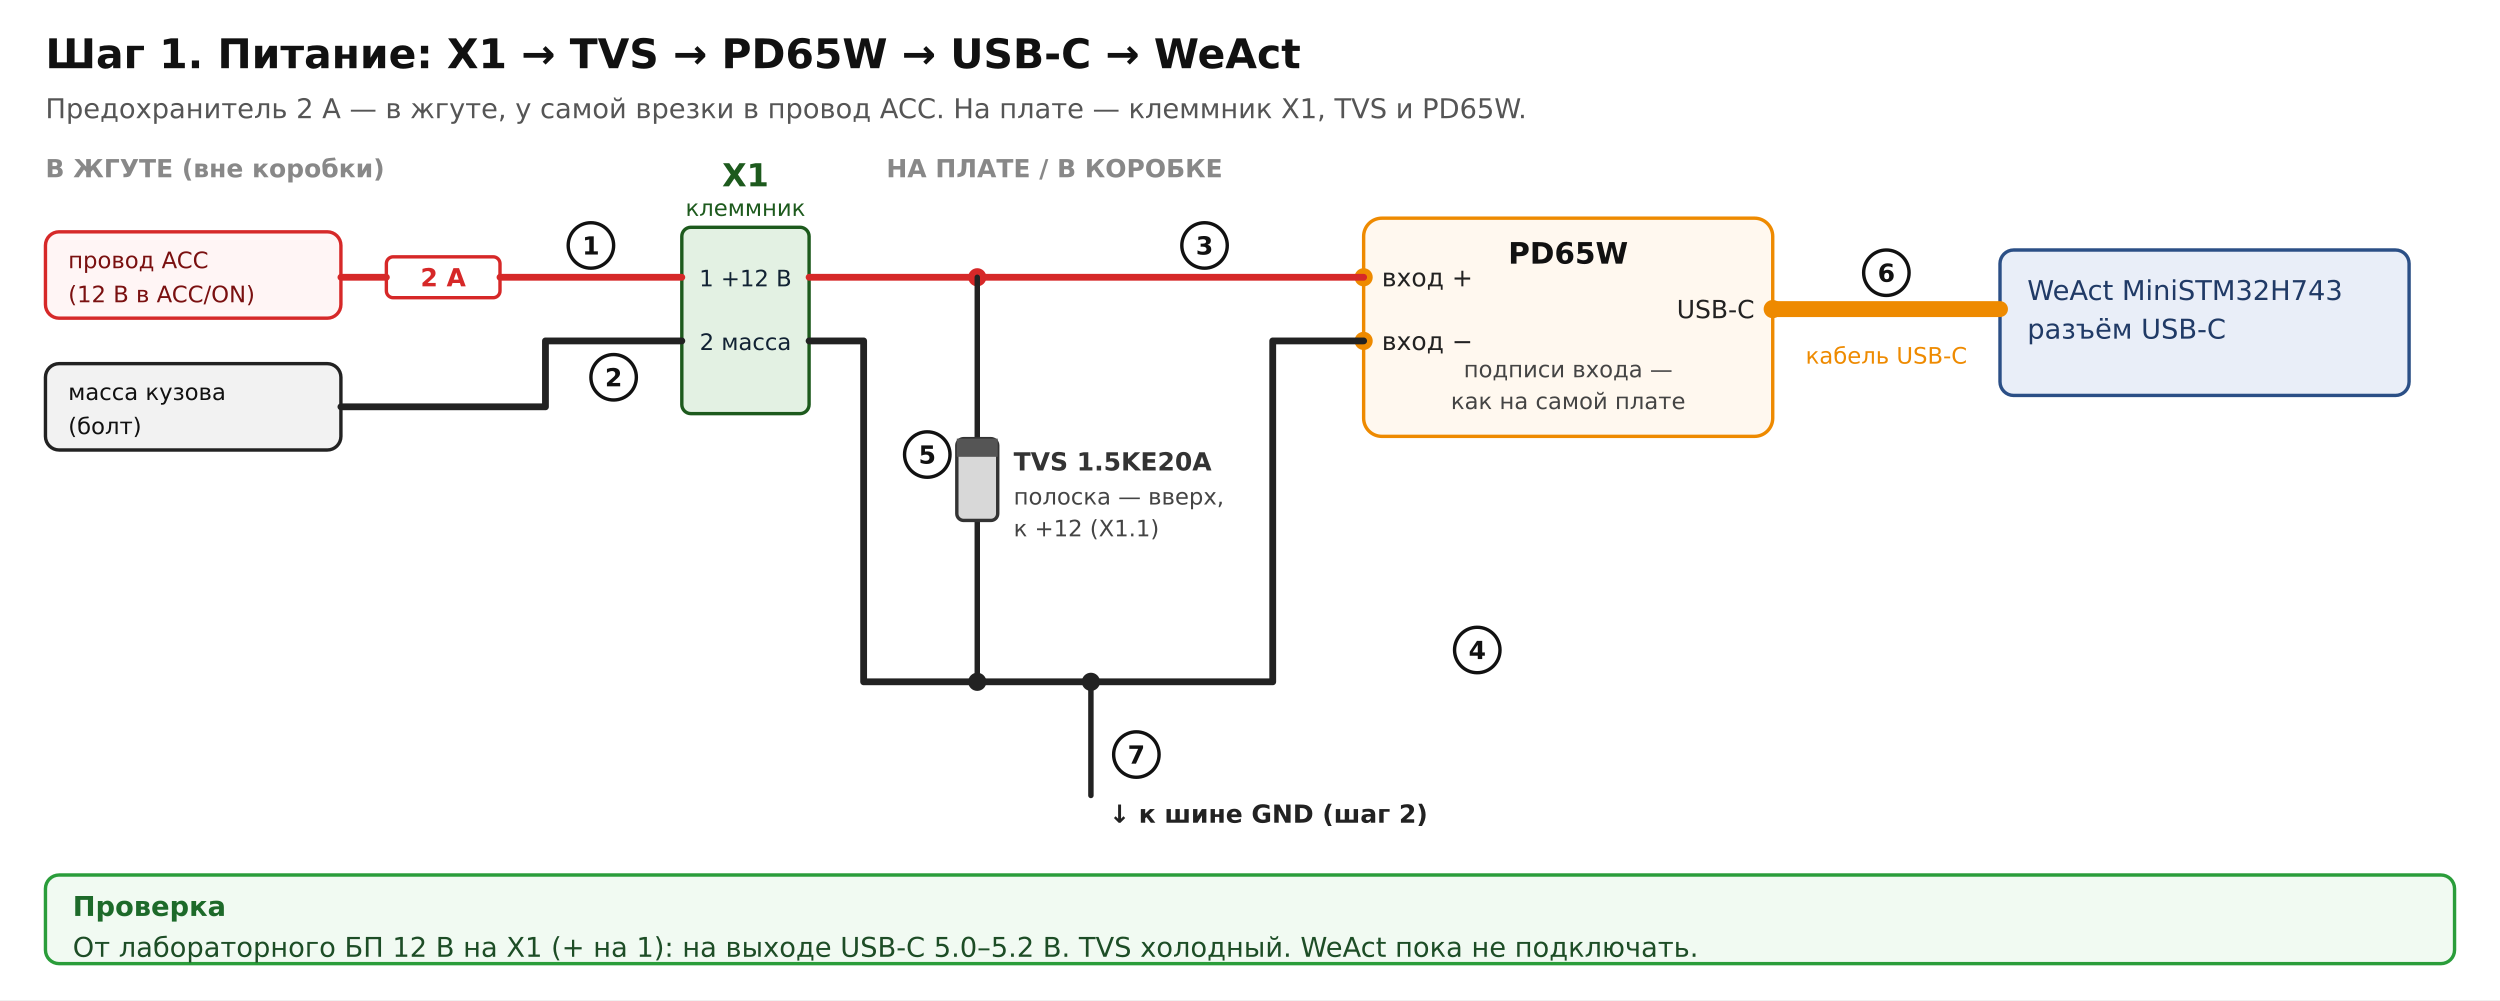
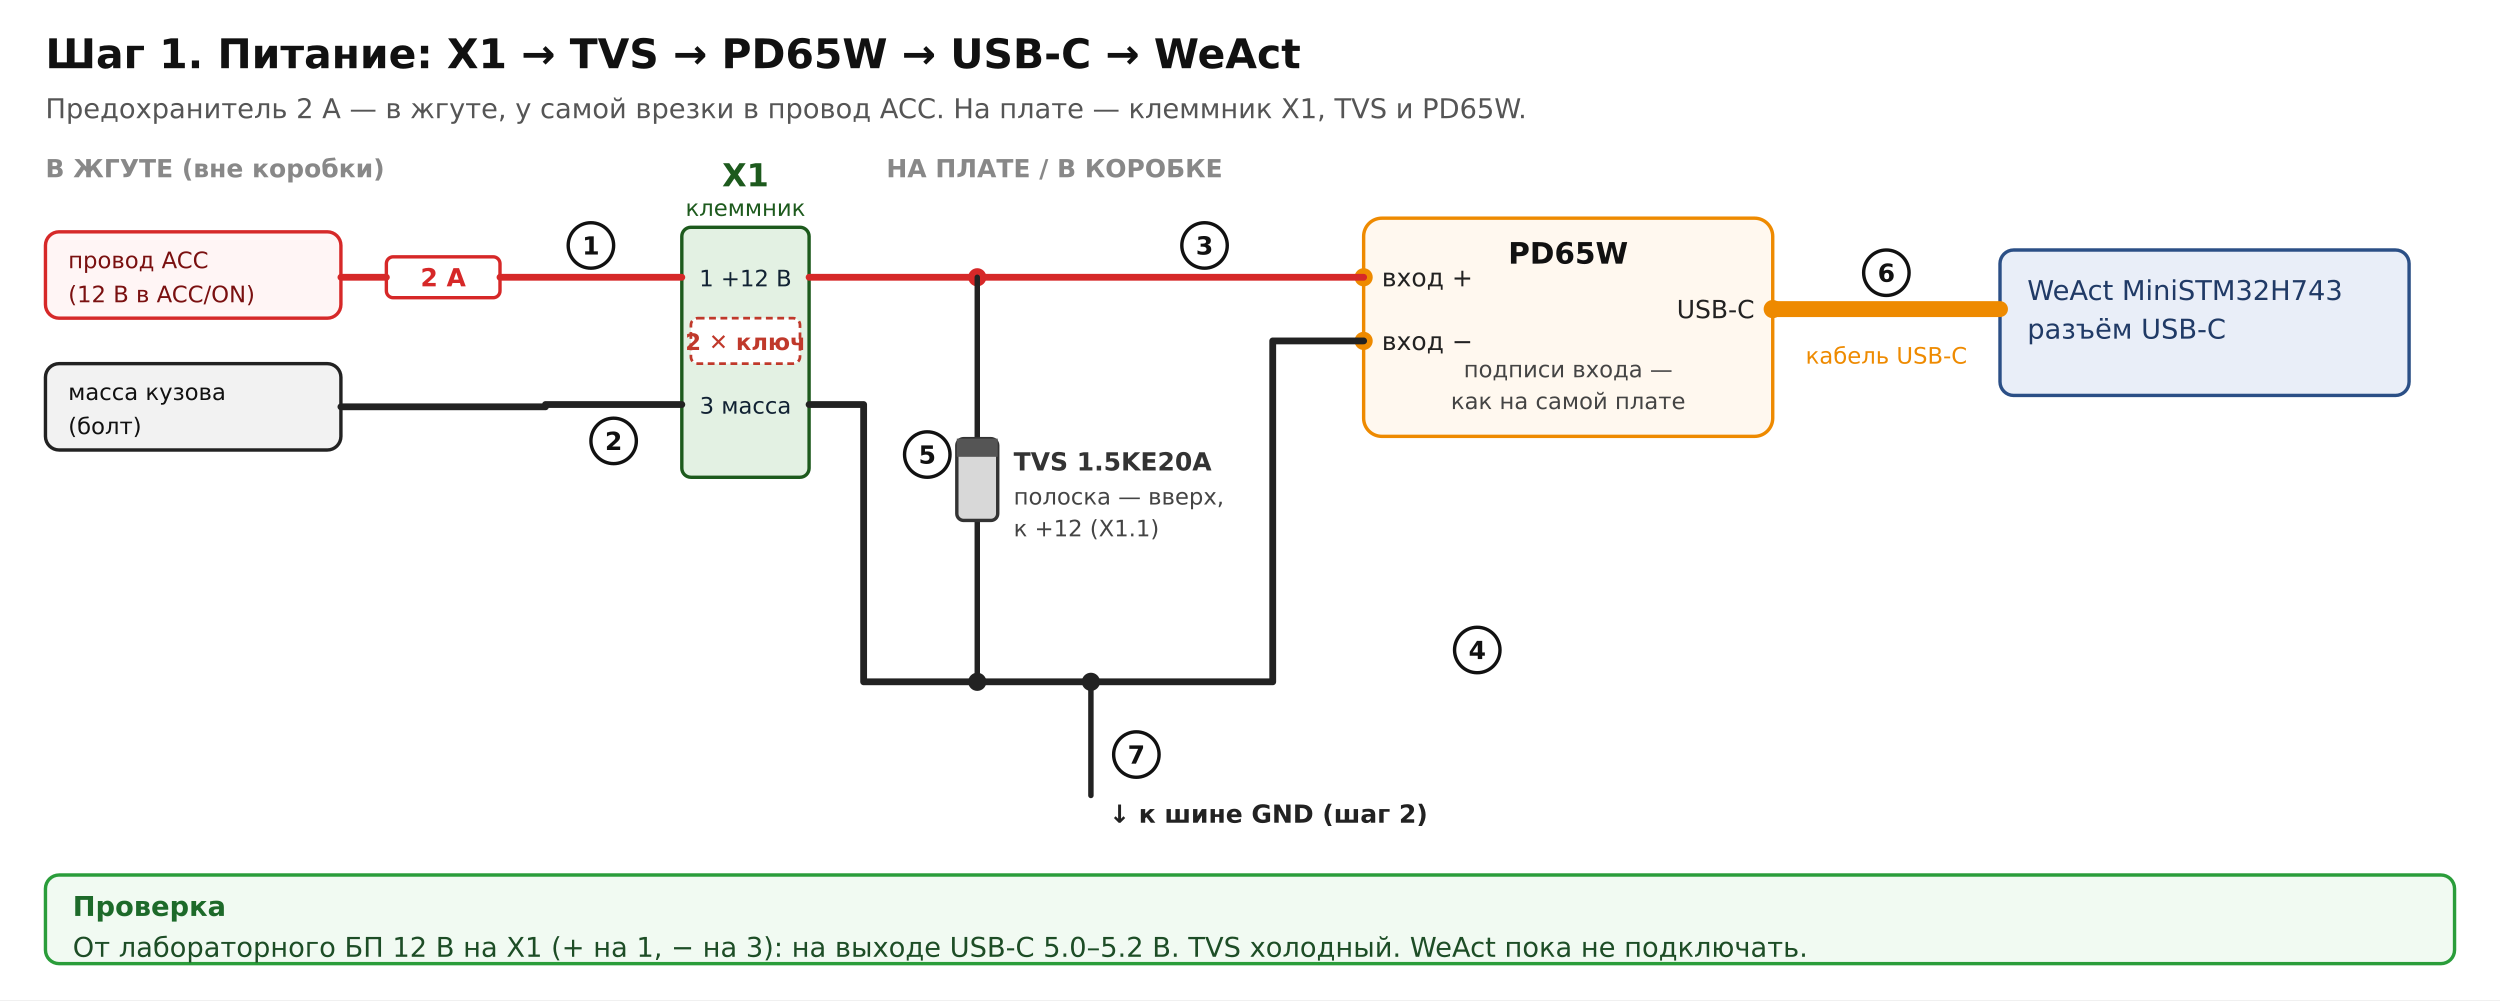
<svg xmlns="http://www.w3.org/2000/svg" width="1100" height="440" viewBox="0 0 1100 440" font-family="DejaVu Sans, Arial, sans-serif">
  <rect width="100%" height="100%" fill="#fff" />
  <text x="20" y="30" font-size="18" fill="#111" text-anchor="start" font-weight="bold">Шаг 1. Питание: X1 → TVS → PD65W → USB-C → WeAct</text>
  <text x="20" y="52" font-size="12" fill="#555" text-anchor="start" font-weight="normal">Предохранитель 2 А — в жгуте, у самой врезки в провод ACC. На плате — клеммник X1, TVS и PD65W.</text>
  <text x="20" y="78" font-size="11" fill="#888" text-anchor="start" font-weight="bold">В ЖГУТЕ (вне коробки)</text>
  <text x="390" y="78" font-size="11" fill="#888" text-anchor="start" font-weight="bold">НА ПЛАТЕ / В КОРОБКЕ</text>
-   <rect x="300" y="100" width="56" height="82" rx="4" fill="#e3f1e3" stroke="#1d5a1d" stroke-width="1.5" />
+   <rect x="300" y="100" width="56" height="110" rx="4" fill="#e3f1e3" stroke="#1d5a1d" stroke-width="1.5" />
  <text x="328" y="82" font-size="14" fill="#1d5a1d" text-anchor="middle" font-weight="bold">X1</text>
  <text x="328" y="95" font-size="10" fill="#1d5a1d" text-anchor="middle" font-weight="normal">клеммник</text>
  <text x="328" y="126" font-size="10" fill="#123" text-anchor="middle" font-weight="normal">1 +12 В</text>
-   <text x="328" y="154" font-size="10" fill="#123" text-anchor="middle" font-weight="normal">2 масса</text>
+   <rect x="304" y="140" width="48" height="20" rx="3" fill="#fff" stroke="#c0392b" stroke-width="1.2" stroke-dasharray="3 2" />
+   <text x="328" y="154" font-size="10" fill="#c0392b" text-anchor="middle" font-weight="bold">2 ✕ ключ</text>
+   <text x="328" y="182" font-size="10" fill="#123" text-anchor="middle" font-weight="normal">3 масса</text>
  <rect x="20" y="102" width="130" height="38" rx="6" fill="#fff5f5" stroke="#d62828" stroke-width="1.5" />
  <text x="30" y="118" font-size="10" fill="#7a1010" text-anchor="start" font-weight="normal">провод ACC</text>
  <text x="30" y="133" font-size="10" fill="#7a1010" text-anchor="start" font-weight="normal">(12 В в ACC/ON)</text>
  <rect x="170" y="113" width="50" height="18" rx="3" fill="#fff" stroke="#d62828" stroke-width="1.5" />
  <text x="195" y="126" font-size="11" fill="#d62828" text-anchor="middle" font-weight="bold">2 А</text>
  <polyline points="150,122 170,122" fill="none" stroke="#d62828" stroke-width="3" stroke-linejoin="round" stroke-linecap="round" />
  <polyline points="220,122 300,122" fill="none" stroke="#d62828" stroke-width="3" stroke-linejoin="round" stroke-linecap="round" />
  <circle cx="260" cy="108" r="10" fill="#fff" stroke="#111" stroke-width="1.5" />
  <text x="260" y="112" font-size="11" fill="#111" text-anchor="middle" font-weight="bold">1</text>
  <rect x="20" y="160" width="130" height="38" rx="6" fill="#f2f2f2" stroke="#222" stroke-width="1.5" />
  <text x="30" y="176" font-size="10" fill="#111" text-anchor="start" font-weight="normal">масса кузова</text>
  <text x="30" y="191" font-size="10" fill="#111" text-anchor="start" font-weight="normal">(болт)</text>
-   <polyline points="150,179 240,179 240,150 300,150" fill="none" stroke="#222" stroke-width="3" stroke-linejoin="round" stroke-linecap="round" />
-   <circle cx="270" cy="166" r="10" fill="#fff" stroke="#111" stroke-width="1.5" />
-   <text x="270" y="170" font-size="11" fill="#111" text-anchor="middle" font-weight="bold">2</text>
+   <polyline points="150,179 240,179 240,178 300,178" fill="none" stroke="#222" stroke-width="3" stroke-linejoin="round" stroke-linecap="round" />
+   <circle cx="270" cy="194" r="10" fill="#fff" stroke="#111" stroke-width="1.5" />
+   <text x="270" y="198" font-size="11" fill="#111" text-anchor="middle" font-weight="bold">2</text>
  <rect x="600" y="96" width="180" height="96" rx="8" fill="#fff8ef" stroke="#ee8a00" stroke-width="1.5" />
  <text x="690.0" y="116" font-size="13" fill="#111" text-anchor="middle" font-weight="bold">PD65W</text>
  <text x="690.0" y="166" font-size="10" fill="#444" text-anchor="middle" font-weight="normal">подписи входа —</text>
  <text x="690.0" y="180" font-size="10" fill="#444" text-anchor="middle" font-weight="normal">как на самой плате</text>
  <circle cx="600" cy="122" r="4" fill="#ee8a00" />
  <text x="608" y="126" font-size="11" fill="#222" text-anchor="start" font-weight="normal">вход +</text>
  <circle cx="600" cy="150" r="4" fill="#ee8a00" />
  <text x="608" y="154" font-size="11" fill="#222" text-anchor="start" font-weight="normal">вход −</text>
  <circle cx="780" cy="136" r="4" fill="#ee8a00" />
  <text x="772" y="140" font-size="11" fill="#222" text-anchor="end" font-weight="normal">USB-C</text>
  <polyline points="356,122 600,122" fill="none" stroke="#d62828" stroke-width="3" stroke-linejoin="round" stroke-linecap="round" />
  <circle cx="430" cy="122" r="4" fill="#d62828" />
  <circle cx="530" cy="108" r="10" fill="#fff" stroke="#111" stroke-width="1.5" />
  <text x="530" y="112" font-size="11" fill="#111" text-anchor="middle" font-weight="bold">3</text>
-   <polyline points="356,150 380,150 380,300 560,300 560,150 600,150" fill="none" stroke="#222" stroke-width="3" stroke-linejoin="round" stroke-linecap="round" />
+   <polyline points="356,178 380,178 380,300 560,300 560,150 600,150" fill="none" stroke="#222" stroke-width="3" stroke-linejoin="round" stroke-linecap="round" />
  <circle cx="650" cy="286" r="10" fill="#fff" stroke="#111" stroke-width="1.5" />
  <text x="650" y="290" font-size="11" fill="#111" text-anchor="middle" font-weight="bold">4</text>
  <polyline points="430,122 430,193.0" fill="none" stroke="#222" stroke-width="2.4" stroke-linejoin="round" stroke-linecap="round" />
  <polyline points="430,229.0 430,300" fill="none" stroke="#222" stroke-width="2.4" stroke-linejoin="round" stroke-linecap="round" />
  <rect x="421" y="193.0" width="18" height="36" rx="3" fill="#d8d8d8" stroke="#333" stroke-width="1.5" />
  <rect x="421" y="193.0" width="18" height="8" fill="#555" />
  <text x="446" y="207.0" font-size="11" fill="#333" text-anchor="start" font-weight="bold">TVS 1.5KE20A</text>
  <text x="446" y="222.0" font-size="10" fill="#444" text-anchor="start" font-weight="normal">полоска — вверх,</text>
  <text x="446" y="236.0" font-size="10" fill="#444" text-anchor="start" font-weight="normal">к +12 (X1.1)</text>
  <circle cx="430" cy="300" r="4" fill="#222" />
  <circle cx="408" cy="200" r="10" fill="#fff" stroke="#111" stroke-width="1.5" />
  <text x="408" y="204" font-size="11" fill="#111" text-anchor="middle" font-weight="bold">5</text>
  <polyline points="480,300 480,350" fill="none" stroke="#222" stroke-width="2.4" stroke-linejoin="round" stroke-linecap="round" />
  <circle cx="480" cy="300" r="4" fill="#222" />
  <text x="488" y="362" font-size="11" fill="#222" text-anchor="start" font-weight="bold">↓ к шине GND (шаг 2)</text>
  <circle cx="500" cy="332" r="10" fill="#fff" stroke="#111" stroke-width="1.5" />
  <text x="500" y="336" font-size="11" fill="#111" text-anchor="middle" font-weight="bold">7</text>
  <rect x="880" y="110" width="180" height="64" rx="6" fill="#e9eef8" stroke="#2b4f86" stroke-width="1.5" />
  <text x="892" y="132" font-size="12" fill="#203a66" text-anchor="start" font-weight="normal">WeAct MiniSTM32H743</text>
  <text x="892" y="149" font-size="12" fill="#203a66" text-anchor="start" font-weight="normal">разъём USB-C</text>
  <polyline points="780,136 880,136" fill="none" stroke="#ee8a00" stroke-width="7" stroke-linejoin="round" stroke-linecap="round" />
  <circle cx="830" cy="120" r="10" fill="#fff" stroke="#111" stroke-width="1.5" />
  <text x="830" y="124" font-size="11" fill="#111" text-anchor="middle" font-weight="bold">6</text>
  <text x="830" y="160" font-size="10" fill="#ee8a00" text-anchor="middle" font-weight="normal">кабель USB-C</text>
  <rect x="20" y="385" width="1060" height="39" rx="6" fill="#f1faf2" stroke="#2a9d3a" stroke-width="1.5" />
  <text x="32" y="403" font-size="12" fill="#1d6a2a" text-anchor="start" font-weight="bold">Проверка</text>
-   <text x="32" y="421" font-size="12" fill="#1d4d26" text-anchor="start" font-weight="normal">От лабораторного БП 12 В на X1 (+ на 1): на выходе USB-C 5.0–5.2 В. TVS холодный. WeAct пока не подключать.</text>
+   <text x="32" y="421" font-size="12" fill="#1d4d26" text-anchor="start" font-weight="normal">От лабораторного БП 12 В на X1 (+ на 1, − на 3): на выходе USB-C 5.0–5.2 В. TVS холодный. WeAct пока не подключать.</text>
</svg>
